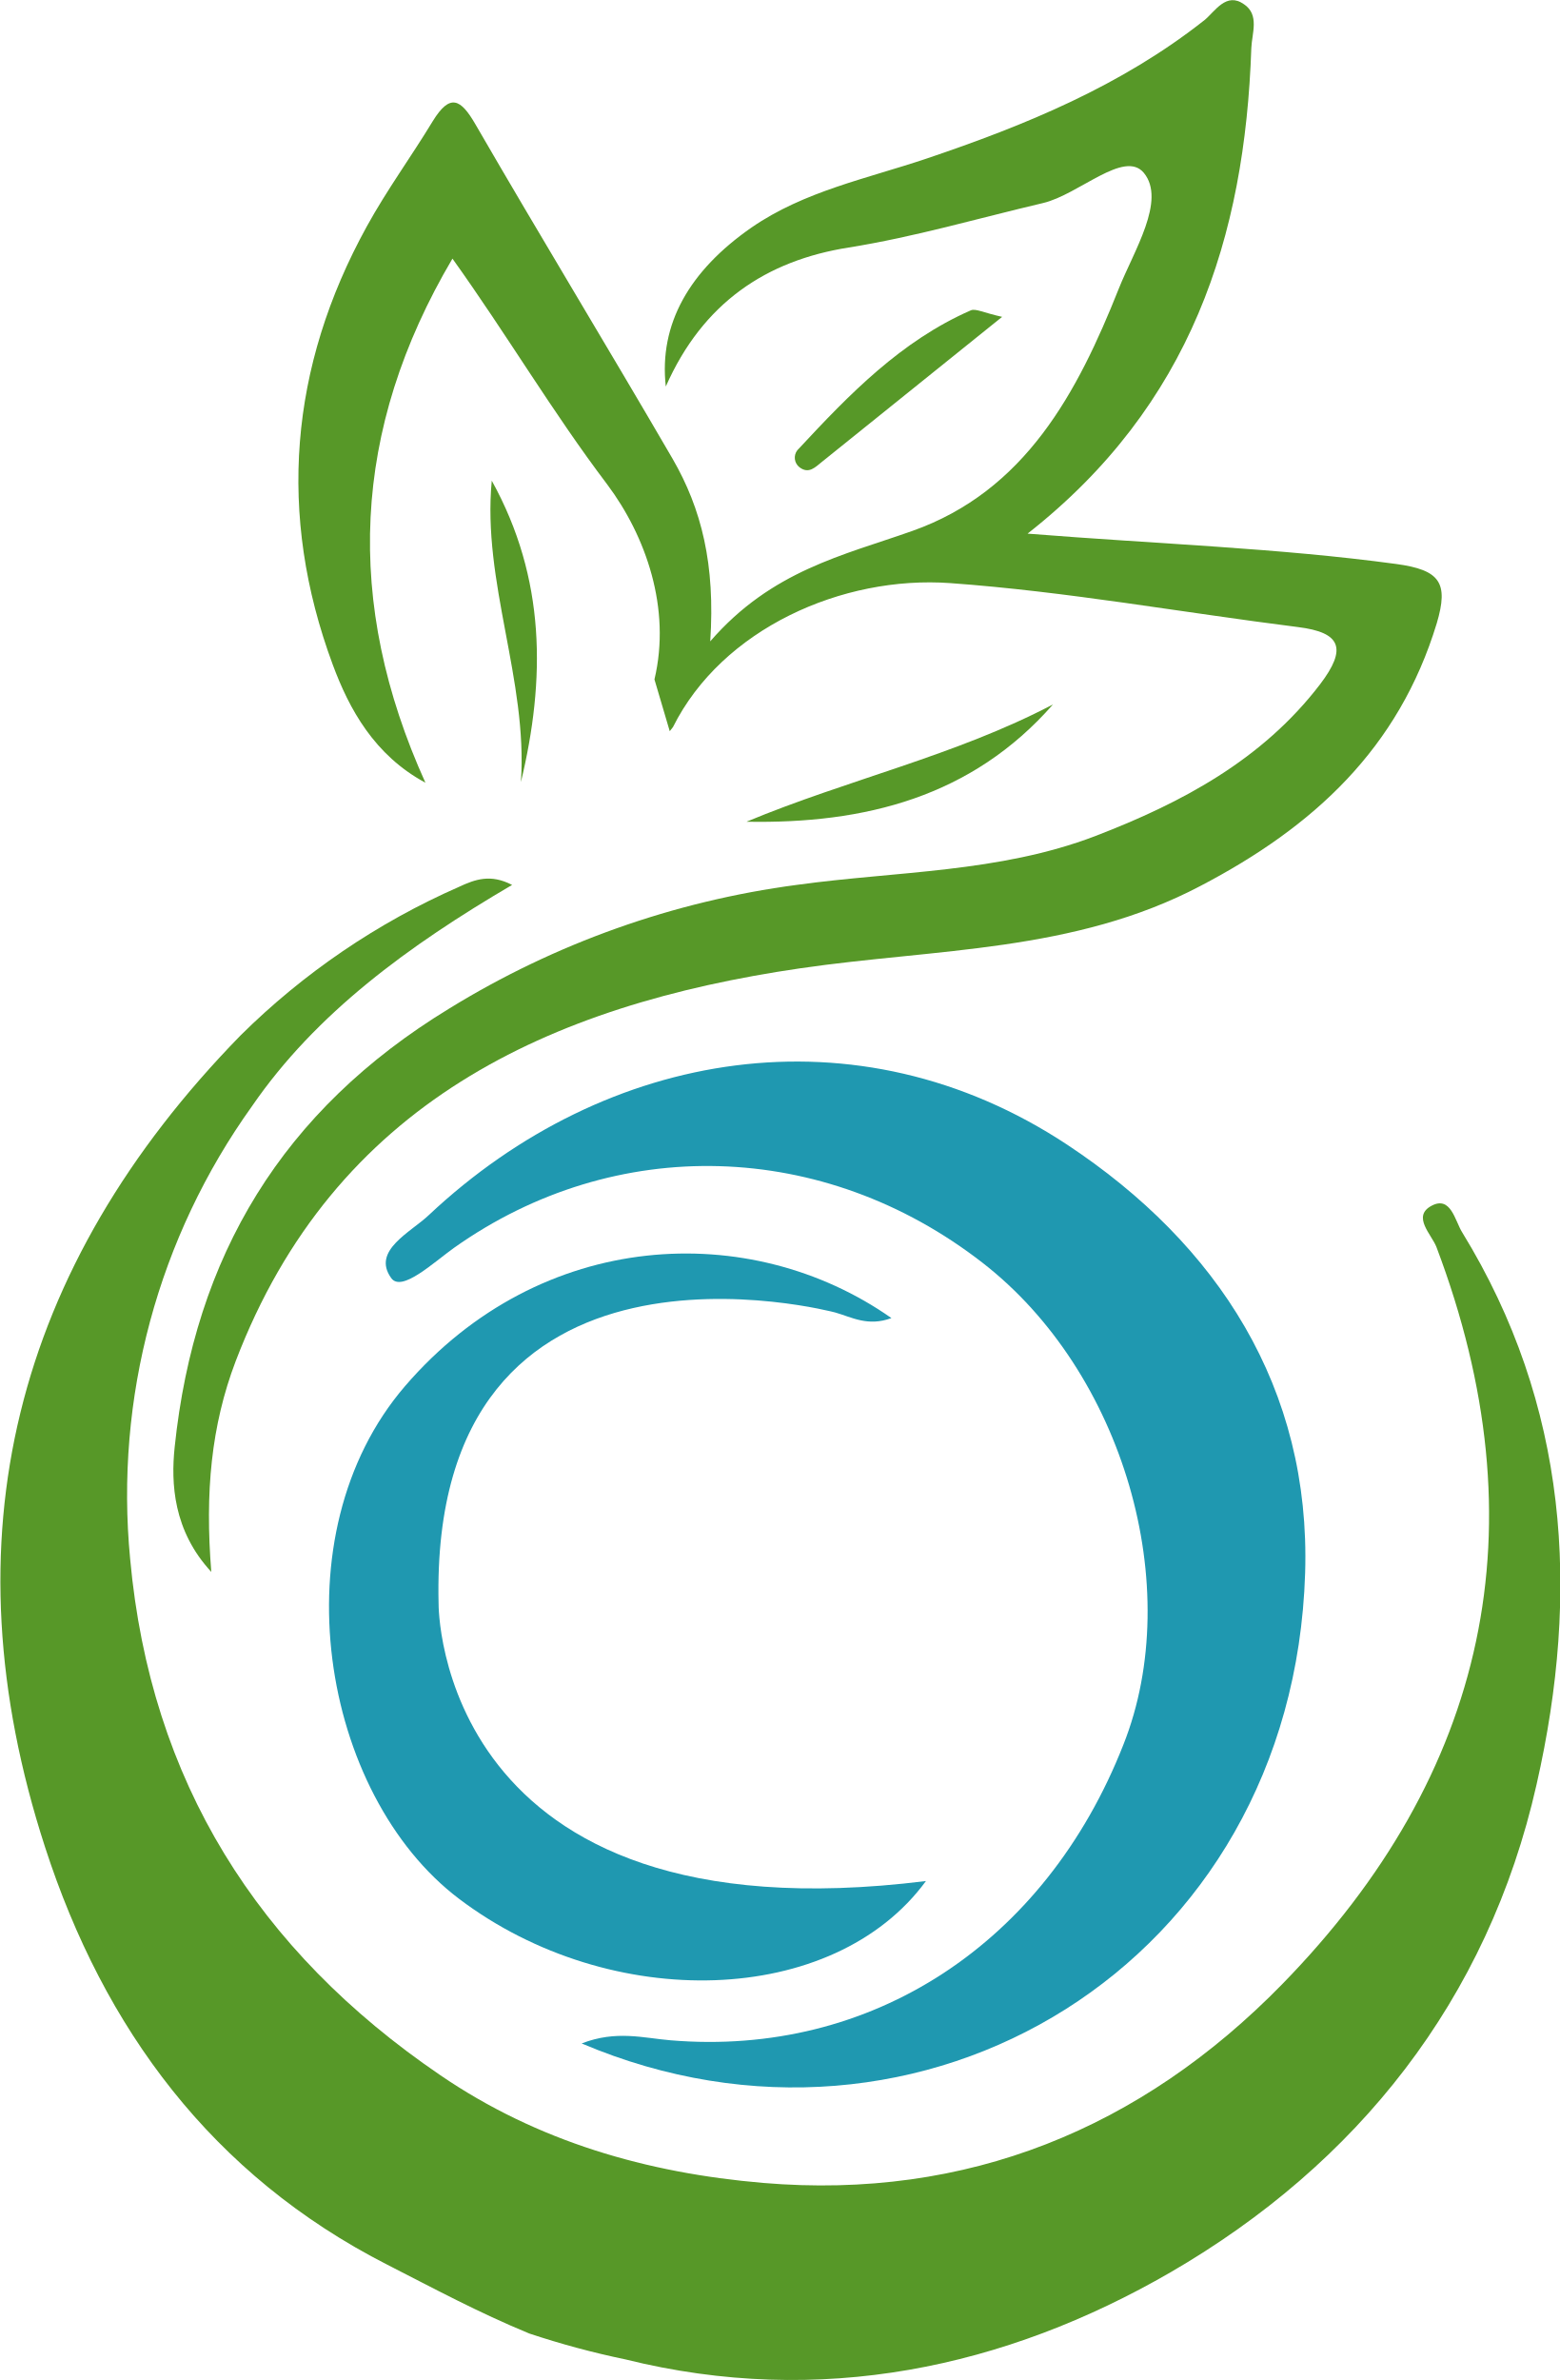
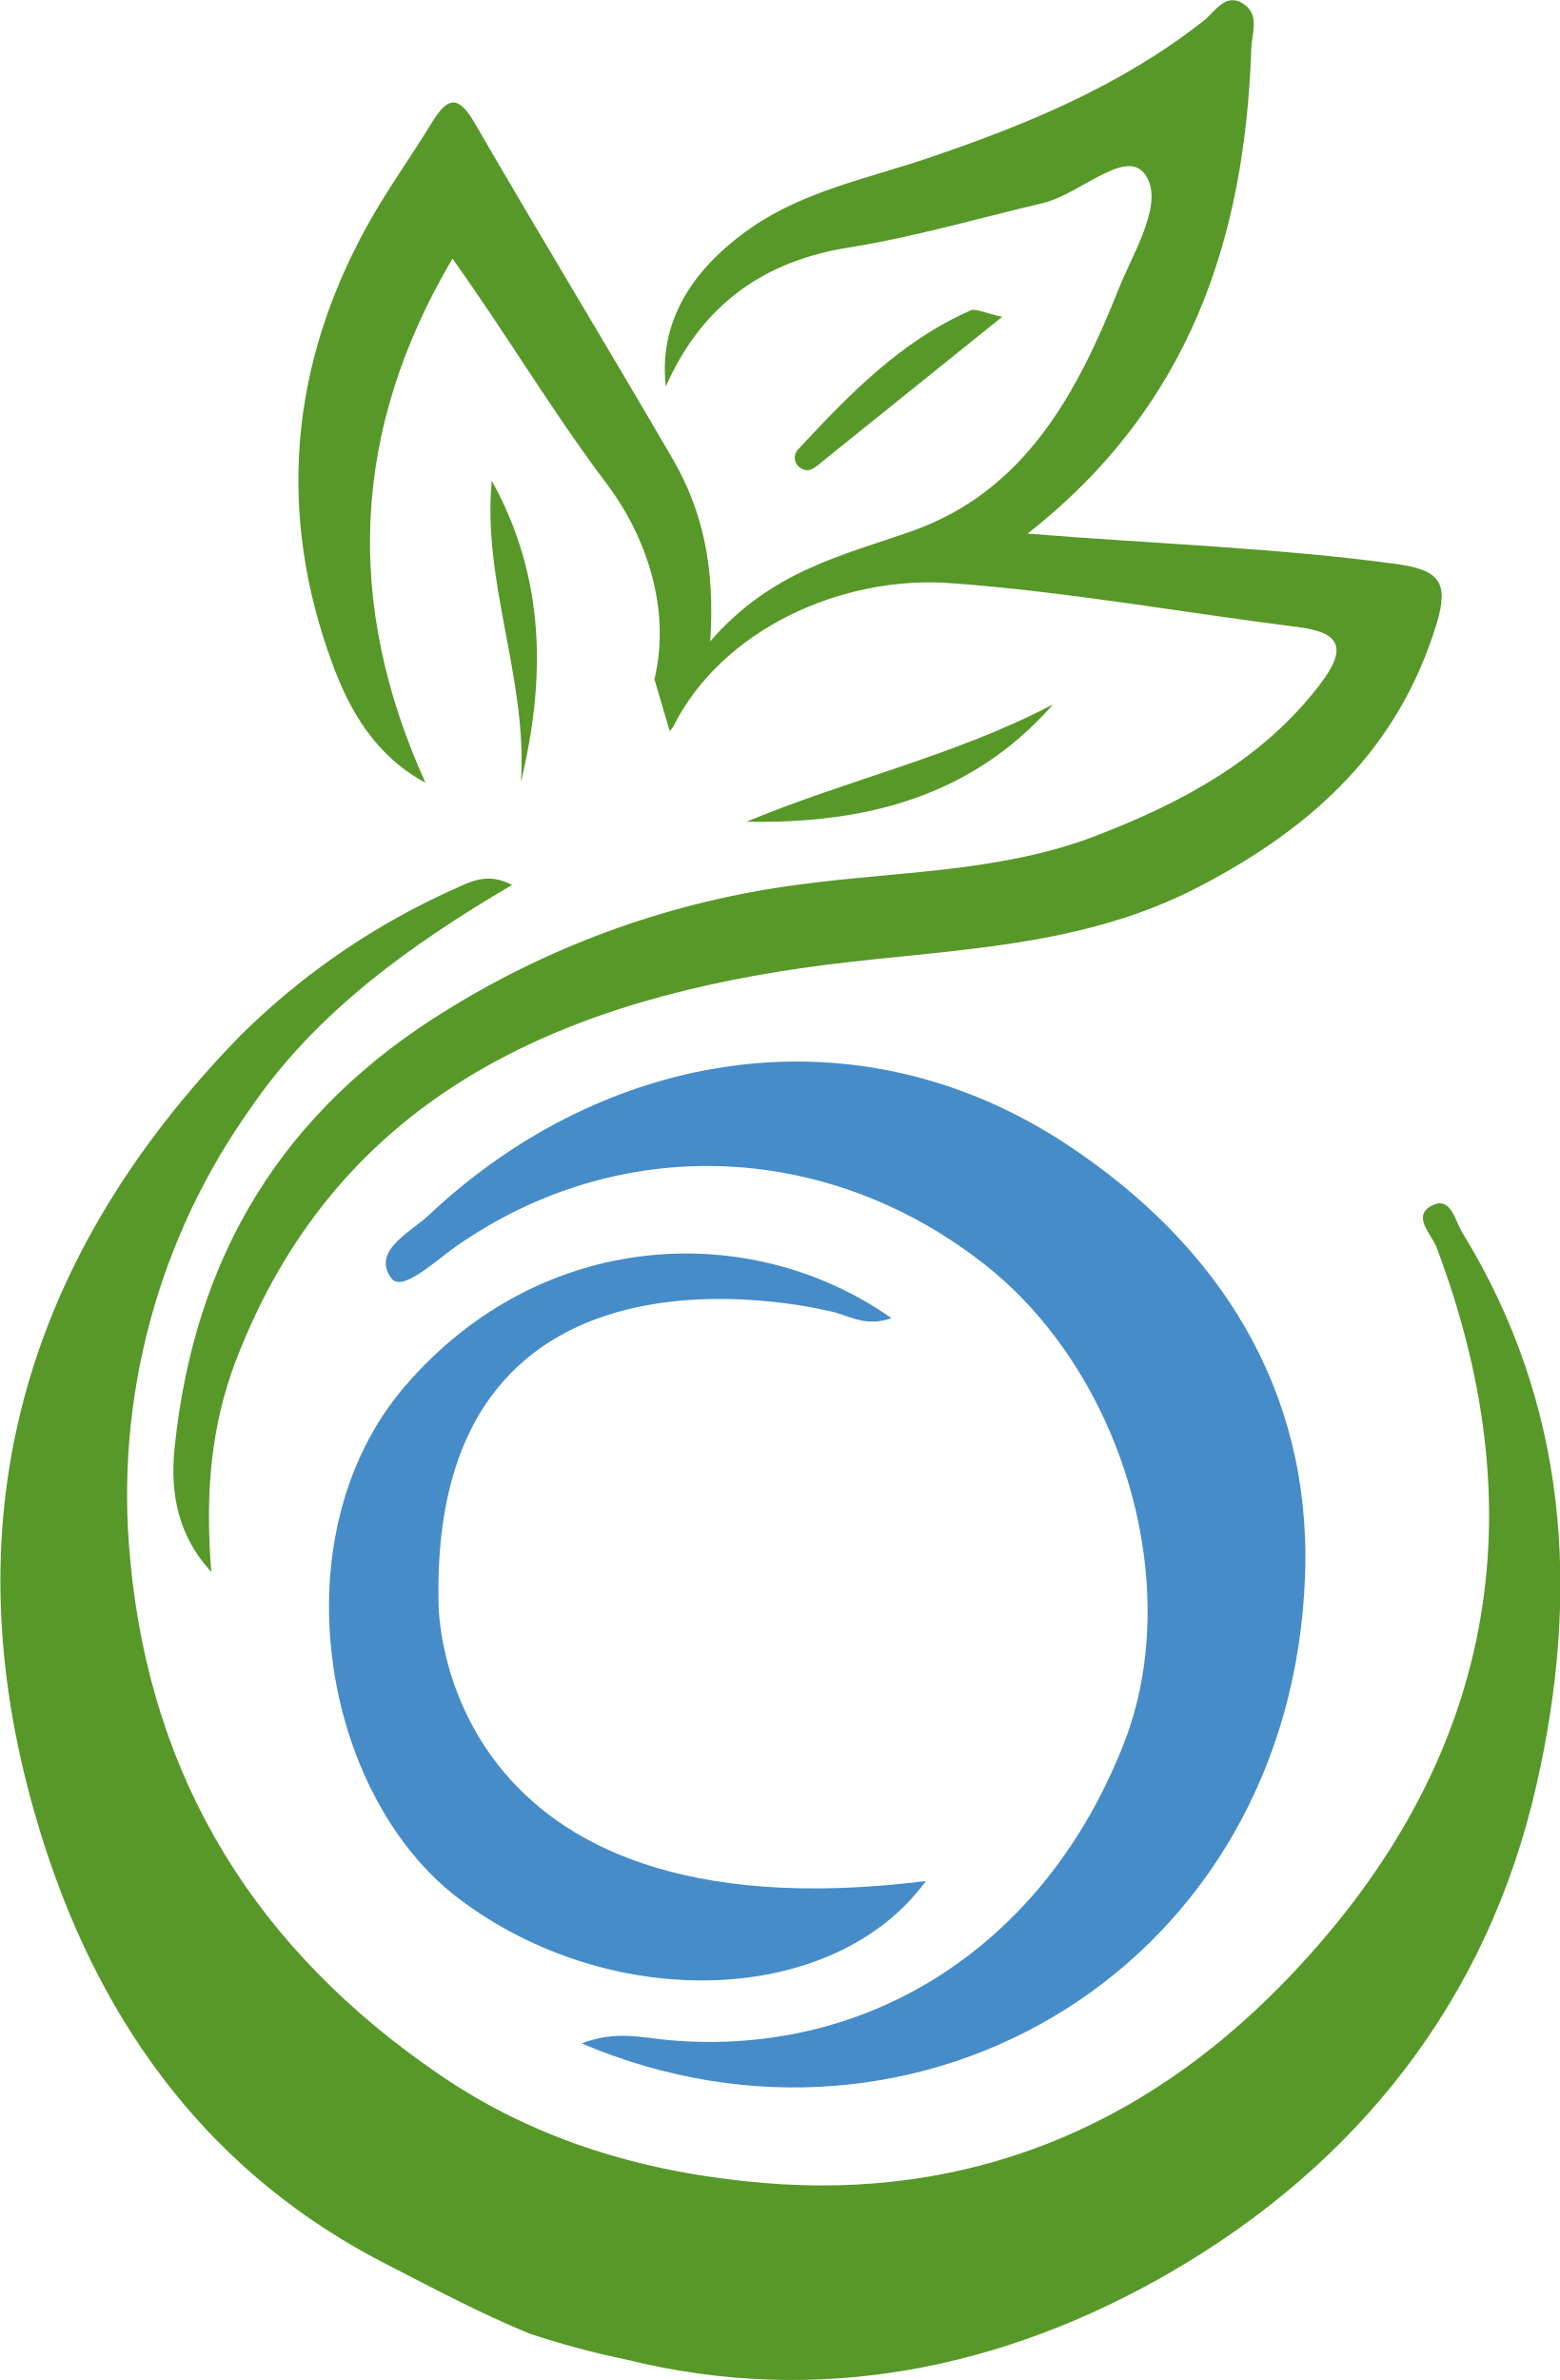
<svg xmlns="http://www.w3.org/2000/svg" viewBox="0 0 197.97 302.03">
  <defs>
-     <style>.cls-1{fill:#579828;}.cls-2{fill:#1f98b0;}</style>
+     <style>.cls-1{fill:#579828;}.cls-2{fill:#458cc8;}</style>
  </defs>
  <g id="Layer_2" data-name="Layer 2">
    <g id="Layer_1-2" data-name="Layer 1">
      <g id="TVH_Logo" data-name="TVH Logo">
        <g id="Layer_1-2-2" data-name="Layer 1-2">
          <path class="cls-1" d="M65,112.3C51.87,120,40.1,128.58,32,140.36a84.71,84.71,0,0,0-15.48,57.48c2.58,28.21,16.19,49.72,39.34,65.49,12.36,8.45,26.3,12.44,41,13.69,25.91,2.19,48-6.92,65.87-25.2,26.12-26.73,33-58.14,19.6-93.56-.61-1.59-3.13-3.88-.65-5.23s3,1.9,3.91,3.35c13.47,21.94,15,45.65,9.45,70.06-6.19,27.45-22.83,48.22-46.46,61.92-21,12.15-44.52,17.18-69.18,11.06a109,109,0,0,1-12.22-3.29c-6.5-2.68-12.12-5.72-18-8.72-22.29-11.36-36-30-43.46-53-12.7-39.11-3.91-73.59,24.8-103a91.79,91.79,0,0,1,27.75-18.87C60.31,111.59,62.27,110.88,65,112.3Z" />
          <path class="cls-1" d="M83.07,86.22c2.14-9-1.08-18.18-6-24.75-6.93-9.15-12.73-19-19.64-28.65C44.62,54.52,43.67,76.5,54,99.33c-6.48-3.49-9.68-9.35-11.77-15-7.05-19-5.5-37.76,4.33-55.6,2.52-4.59,5.64-8.85,8.38-13.37,2.19-3.55,3.54-2.82,5.42.44,8.22,14.2,16.74,28.2,25,42.4,3.7,6.39,5.44,13.44,4.79,23.19,7.8-9,16.89-10.91,25.62-14,14.39-5.08,21-17.59,26.23-30.74,1.9-4.78,6.05-11.23,3.19-14.71-2.49-3-8.25,2.76-12.81,3.83-8.21,1.93-16.28,4.3-24.65,5.64-10.45,1.65-18.52,7-23.22,17.64-.89-7.93,3-14.7,10.87-20.17,6.69-4.62,14.63-6.2,22.18-8.74,12.58-4.24,24.78-9.25,35.34-17.6,1.33-1.09,2.74-3.6,5-2,2,1.34,1,3.7.93,5.56-.81,24-7.67,45.35-28.4,61.62,16.69,1.33,31.8,1.82,46.78,3.85,5.6.76,6.68,2.39,5.16,7.52-4.83,15.88-15.6,25.82-30,33.34-16,8.43-33.62,7.94-50.79,10.45-31.86,4.65-59.14,17.07-71.67,49.87-3.11,8.18-3.9,16.64-3.09,26.73-4.84-5.23-5.13-11.25-4.65-15.83C24.7,159.36,35.86,140.89,57,128a112.22,112.22,0,0,1,44.17-15.71c12.59-1.74,25.66-1.53,37.85-6.19,11-4.23,21.2-9.67,28.53-19.25,3.47-4.56,2.67-6.59-2.78-7.27C150,77.72,135.42,75.07,120.64,74c-13.71-1-29,5.8-35.22,18.27l-.41.52" />
          <path class="cls-2" d="M73.83,259.32c4.39-1.71,7.86-.68,11.28-.4,25.48,2.14,47.55-12.23,57.48-37.51,7.94-20,0-47.3-17.89-61.17-20.14-15.64-46.58-16.39-67.05-1.9-2.58,1.83-6.69,5.73-8,3.84-2.5-3.48,2.48-5.79,4.8-8,22.49-21.13,54.38-26.5,81-8.92,19.17,12.67,30.94,30.92,30.21,54.37C164.1,249.41,116.74,277.56,73.83,259.32Z" />
          <path class="cls-2" d="M117.53,238.71c-11.71,16-40,16.8-59.23,2.28-17.56-13.25-23.13-46.23-6.87-65.11,17.23-20,43.79-21.2,61.72-8.61-3,1.11-5.05-.12-7.13-.71,0,0-51.57-13.83-50.35,36.95C55.67,203.51,55.28,246.47,117.53,238.71Z" />
          <path class="cls-1" d="M94.75,104.28c12.84-5.35,26.56-8.4,38.91-14.89C123.35,101.15,109.76,104.56,94.75,104.28Z" />
          <path class="cls-1" d="M62.42,61c6.88,12.43,6.83,25.22,3.7,38.25C67,86.27,61.19,73.88,62.42,61Z" />
          <path class="cls-1" d="M127.2,40.21l-22.87,18.4c-.83.66-1.67,1.6-2.86.68a1.54,1.54,0,0,1-.26-2.16,1.66,1.66,0,0,1,.18-.19c6.42-6.91,13-13.69,21.82-17.55C123.83,39.11,124.84,39.69,127.2,40.21Z" />
        </g>
      </g>
    </g>
  </g>
</svg>
